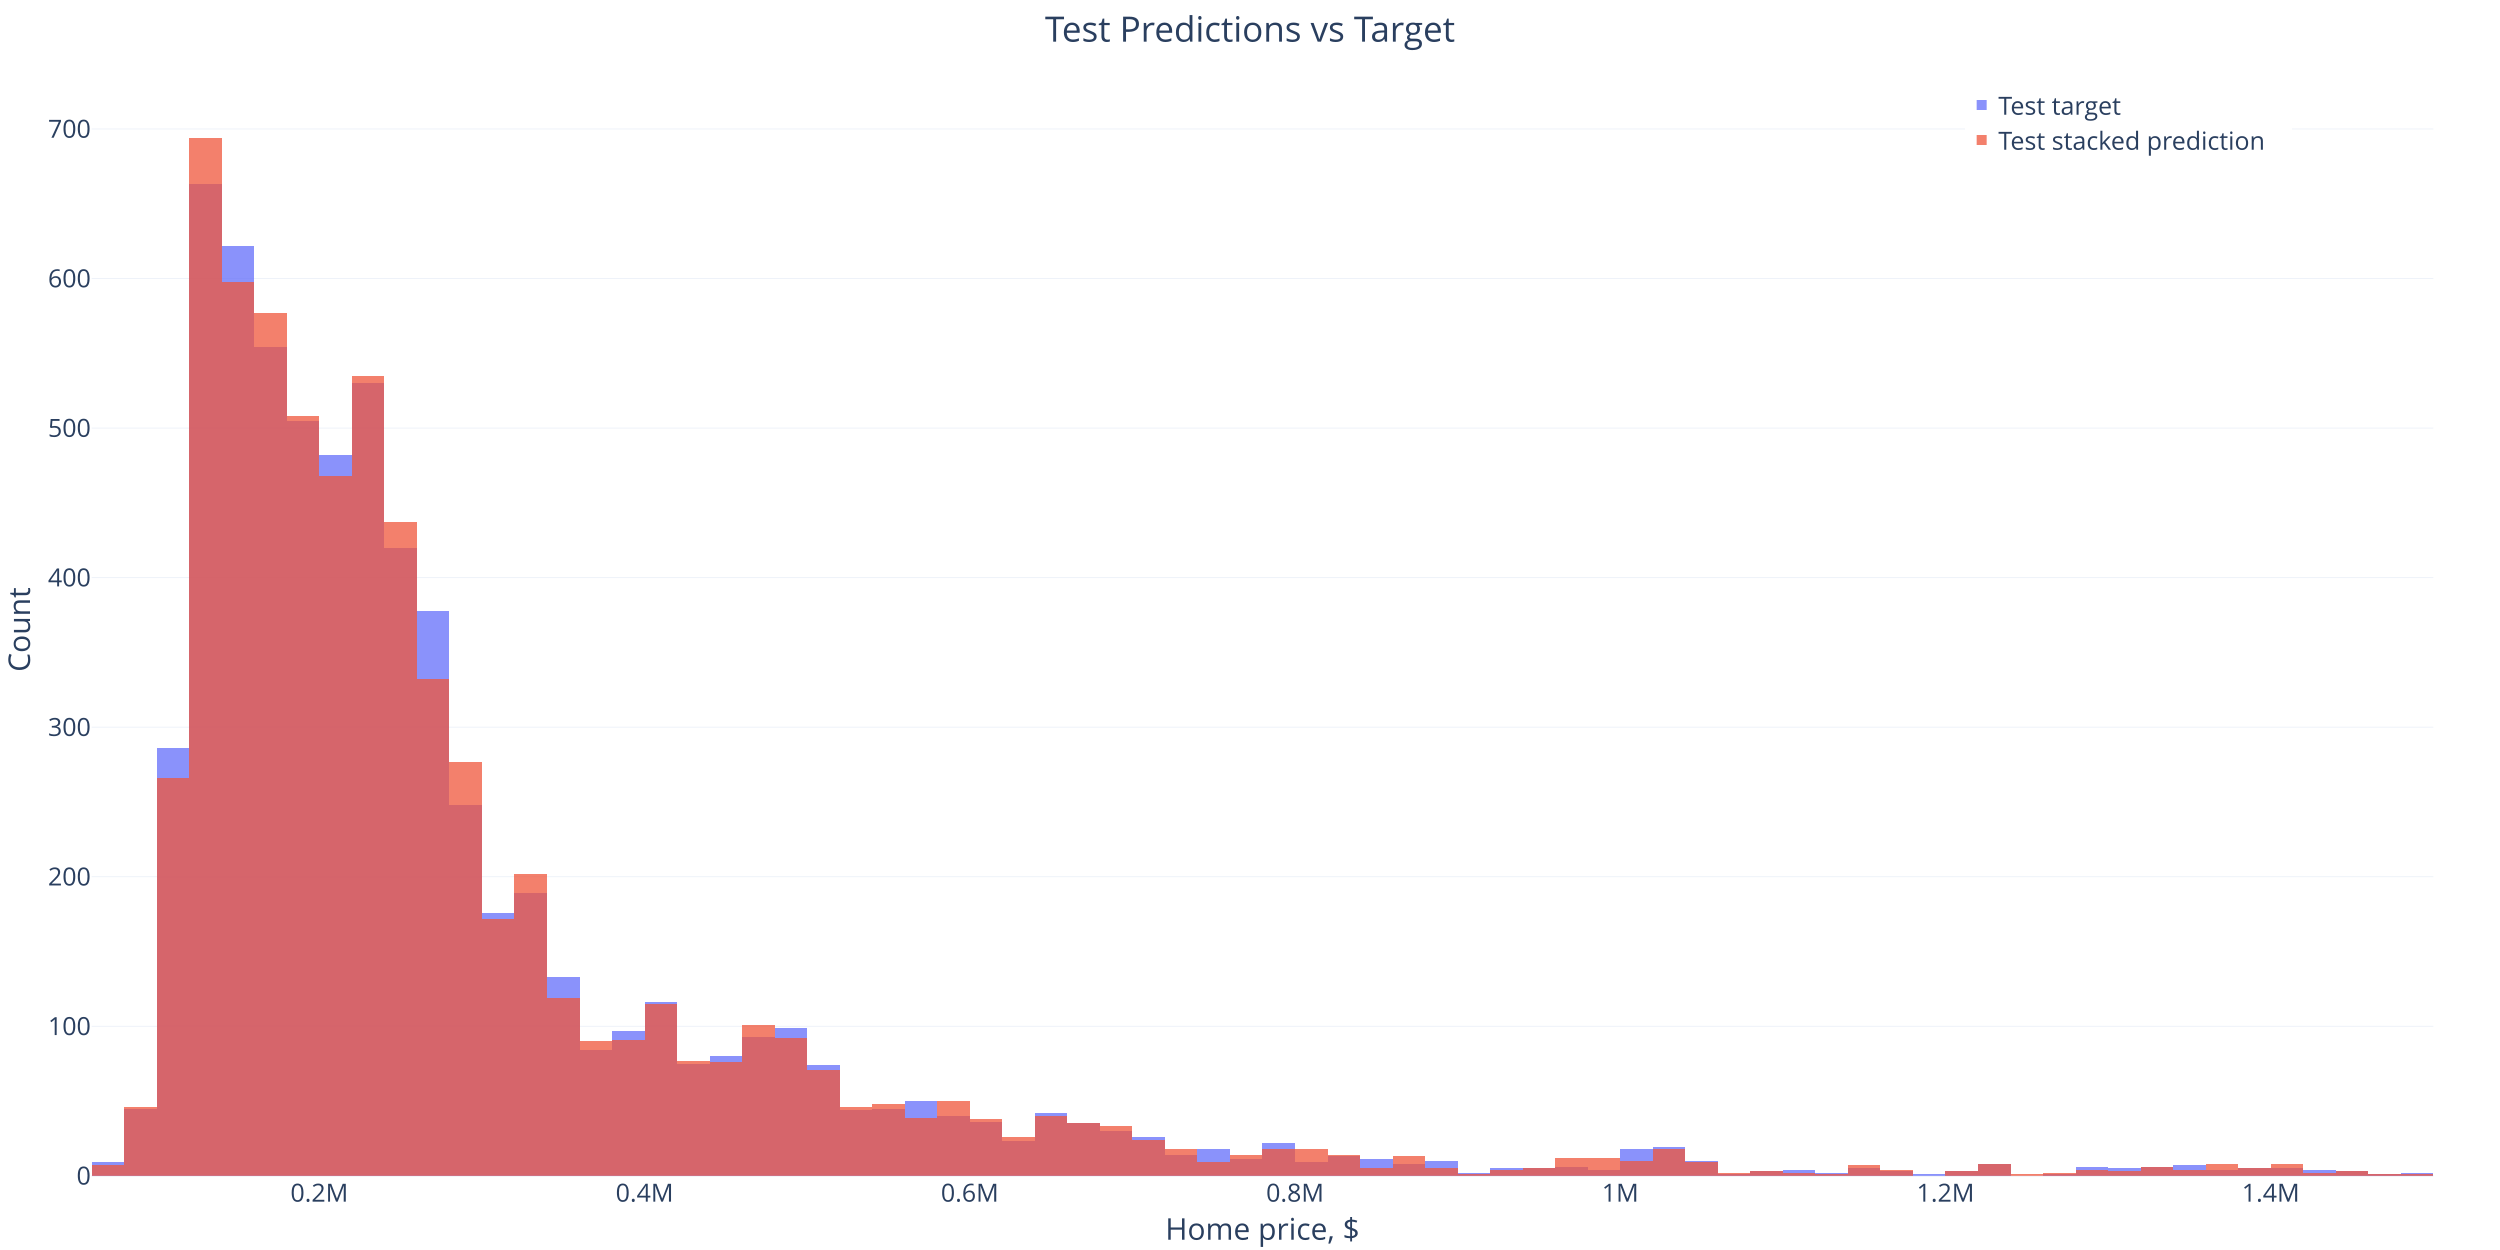
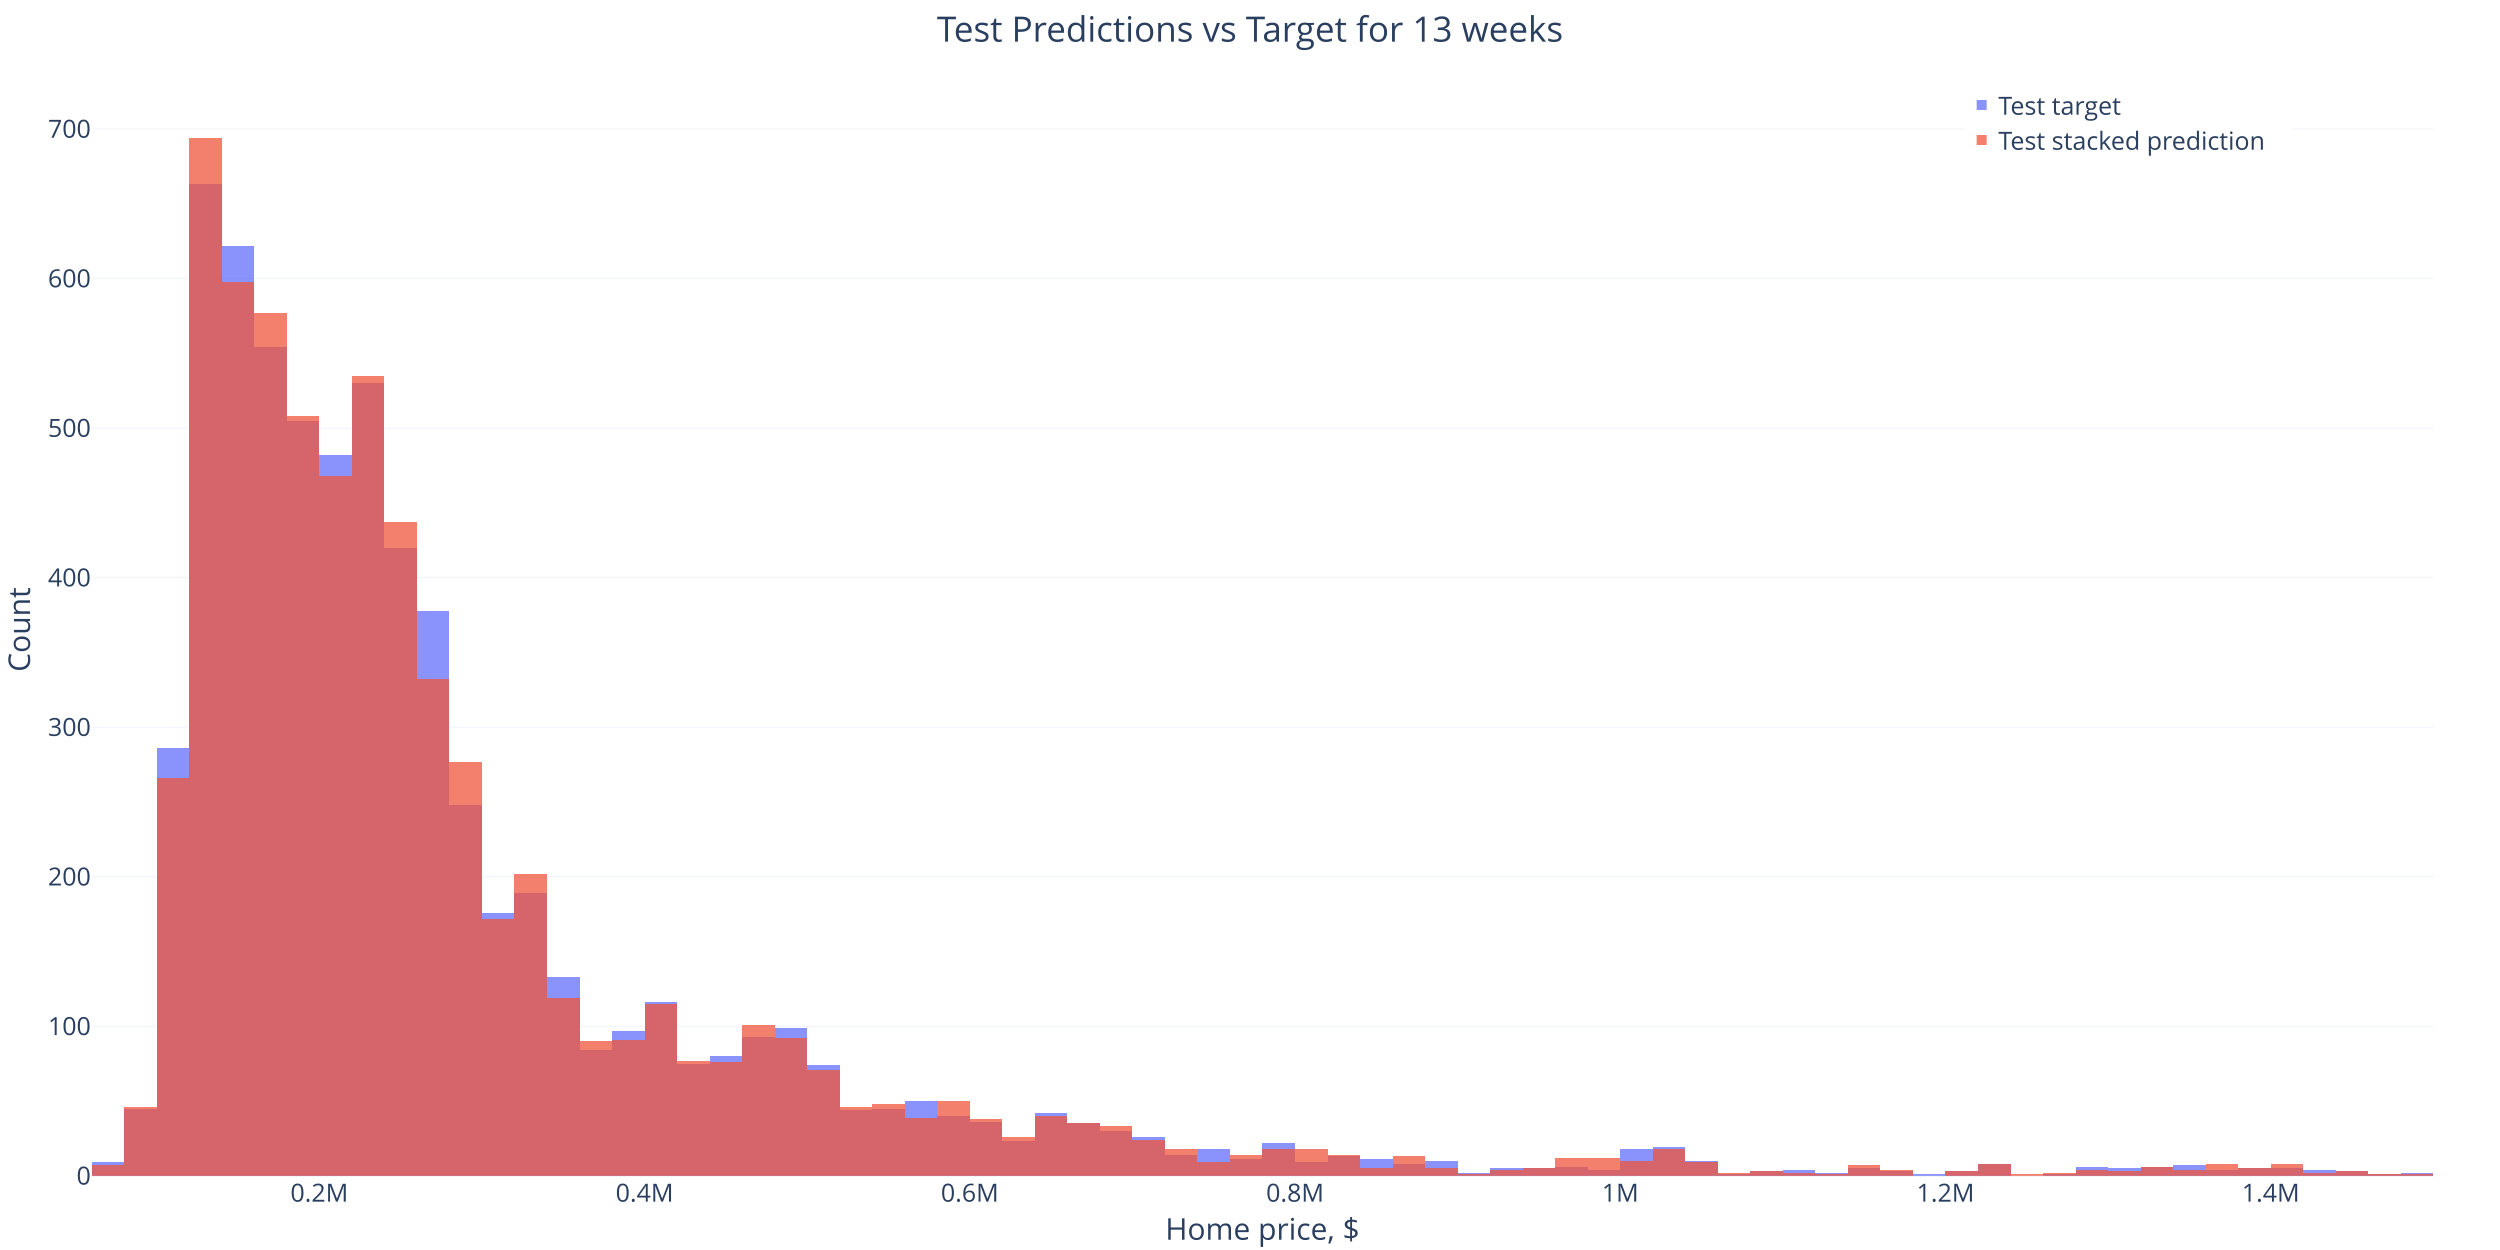
<svg xmlns="http://www.w3.org/2000/svg" class="main-svg" width="18000" height="9000" style="" viewBox="0 0 3000 1500">
  <rect x="0" y="0" width="3000" height="1500" style="fill: rgb(255, 255, 255); fill-opacity: 1;" />
-   <defs id="defs-55de74">
+   <defs id="defs-4c6f4a">
    <g class="clips">
-       <clipPath id="clip55de74xyplot" class="plotclip">
+       <clipPath id="clip4c6f4axyplot" class="plotclip">
        <rect width="2810" height="1311" />
      </clipPath>
-       <clipPath class="axesclip" id="clip55de74x">
+       <clipPath class="axesclip" id="clip4c6f4ax">
        <rect x="110" y="0" width="2810" height="1500" />
      </clipPath>
-       <clipPath class="axesclip" id="clip55de74y">
+       <clipPath class="axesclip" id="clip4c6f4ay">
        <rect x="0" y="100" width="3000" height="1311" />
      </clipPath>
-       <clipPath class="axesclip" id="clip55de74xy">
+       <clipPath class="axesclip" id="clip4c6f4axy">
        <rect x="110" y="100" width="2810" height="1311" />
      </clipPath>
    </g>
    <g class="gradients" />
    <g class="patterns" />
  </defs>
  <g class="bglayer" />
  <g class="layer-below">
    <g class="imagelayer" />
    <g class="shapelayer" />
  </g>
  <g class="cartesianlayer">
    <g class="subplot xy">
      <g class="layer-subplot">
        <g class="shapelayer" />
        <g class="imagelayer" />
      </g>
      <g class="minor-gridlayer">
        <g class="x" />
        <g class="y" />
      </g>
      <g class="gridlayer">
        <g class="x" />
        <g class="y">
          <path class="ygrid crisp" transform="translate(0,1231.54)" d="M110,0h2810" style="stroke: rgb(235, 240, 248); stroke-opacity: 1; stroke-width: 1px;" />
          <path class="ygrid crisp" transform="translate(0,1052.08)" d="M110,0h2810" style="stroke: rgb(235, 240, 248); stroke-opacity: 1; stroke-width: 1px;" />
          <path class="ygrid crisp" transform="translate(0,872.62)" d="M110,0h2810" style="stroke: rgb(235, 240, 248); stroke-opacity: 1; stroke-width: 1px;" />
          <path class="ygrid crisp" transform="translate(0,693.16)" d="M110,0h2810" style="stroke: rgb(235, 240, 248); stroke-opacity: 1; stroke-width: 1px;" />
          <path class="ygrid crisp" transform="translate(0,513.7)" d="M110,0h2810" style="stroke: rgb(235, 240, 248); stroke-opacity: 1; stroke-width: 1px;" />
          <path class="ygrid crisp" transform="translate(0,334.24)" d="M110,0h2810" style="stroke: rgb(235, 240, 248); stroke-opacity: 1; stroke-width: 1px;" />
          <path class="ygrid crisp" transform="translate(0,154.78)" d="M110,0h2810" style="stroke: rgb(235, 240, 248); stroke-opacity: 1; stroke-width: 1px;" />
        </g>
      </g>
      <g class="zerolinelayer">
        <path class="yzl zl crisp" transform="translate(0,1411)" d="M110,0h2810" style="stroke: rgb(235, 240, 248); stroke-opacity: 1; stroke-width: 2px;" />
      </g>
      <path class="xlines-below" />
      <path class="ylines-below" />
      <g class="overlines-below" />
      <g class="xaxislayer-below" />
      <g class="yaxislayer-below" />
      <g class="overaxes-below" />
-       <g class="plot" transform="translate(110,100)" clip-path="url(#clip55de74xyplot)">
+       <g class="plot" transform="translate(110,100)" clip-path="url(#clip4c6f4axyplot)">
        <g class="barlayer mlayer">
          <g class="trace bars" shape-rendering="crispEdges" style="opacity: 0.75;">
            <g class="points">
              <g class="point">
                <path d="M0,1311V1294.85H39.03V1311Z" style="vector-effect: none; opacity: 1; stroke-width: 0px; fill: rgb(99, 110, 250); fill-opacity: 1;" />
              </g>
              <g class="point">
                <path d="M39.03,1311V1230.24H78.06V1311Z" style="vector-effect: none; opacity: 1; stroke-width: 0px; fill: rgb(99, 110, 250); fill-opacity: 1;" />
              </g>
              <g class="point">
                <path d="M78.06,1311V797.75H117.08V1311Z" style="vector-effect: none; opacity: 1; stroke-width: 0px; fill: rgb(99, 110, 250); fill-opacity: 1;" />
              </g>
              <g class="point">
                <path d="M117.08,1311V121.18H156.11V1311Z" style="vector-effect: none; opacity: 1; stroke-width: 0px; fill: rgb(99, 110, 250); fill-opacity: 1;" />
              </g>
              <g class="point">
                <path d="M156.11,1311V194.76H195.14V1311Z" style="vector-effect: none; opacity: 1; stroke-width: 0px; fill: rgb(99, 110, 250); fill-opacity: 1;" />
              </g>
              <g class="point">
                <path d="M195.14,1311V316.79H234.17V1311Z" style="vector-effect: none; opacity: 1; stroke-width: 0px; fill: rgb(99, 110, 250); fill-opacity: 1;" />
              </g>
              <g class="point">
                <path d="M234.17,1311V404.73H273.19V1311Z" style="vector-effect: none; opacity: 1; stroke-width: 0px; fill: rgb(99, 110, 250); fill-opacity: 1;" />
              </g>
              <g class="point">
                <path d="M273.19,1311V446H312.22V1311Z" style="vector-effect: none; opacity: 1; stroke-width: 0px; fill: rgb(99, 110, 250); fill-opacity: 1;" />
              </g>
              <g class="point">
                <path d="M312.22,1311V359.86H351.25V1311Z" style="vector-effect: none; opacity: 1; stroke-width: 0px; fill: rgb(99, 110, 250); fill-opacity: 1;" />
              </g>
              <g class="point">
                <path d="M351.25,1311V557.27H390.28V1311Z" style="vector-effect: none; opacity: 1; stroke-width: 0px; fill: rgb(99, 110, 250); fill-opacity: 1;" />
              </g>
              <g class="point">
                <path d="M390.28,1311V632.64H429.31V1311Z" style="vector-effect: none; opacity: 1; stroke-width: 0px; fill: rgb(99, 110, 250); fill-opacity: 1;" />
              </g>
              <g class="point">
                <path d="M429.31,1311V865.94H468.33V1311Z" style="vector-effect: none; opacity: 1; stroke-width: 0px; fill: rgb(99, 110, 250); fill-opacity: 1;" />
              </g>
              <g class="point">
                <path d="M468.33,1311V995.15H507.36V1311Z" style="vector-effect: none; opacity: 1; stroke-width: 0px; fill: rgb(99, 110, 250); fill-opacity: 1;" />
              </g>
              <g class="point">
                <path d="M507.36,1311V971.82H546.39V1311Z" style="vector-effect: none; opacity: 1; stroke-width: 0px; fill: rgb(99, 110, 250); fill-opacity: 1;" />
              </g>
              <g class="point">
                <path d="M546.39,1311V1072.32H585.42V1311Z" style="vector-effect: none; opacity: 1; stroke-width: 0px; fill: rgb(99, 110, 250); fill-opacity: 1;" />
              </g>
              <g class="point">
                <path d="M585.42,1311V1160.25H624.44V1311Z" style="vector-effect: none; opacity: 1; stroke-width: 0px; fill: rgb(99, 110, 250); fill-opacity: 1;" />
              </g>
              <g class="point">
                <path d="M624.44,1311V1136.92H663.47V1311Z" style="vector-effect: none; opacity: 1; stroke-width: 0px; fill: rgb(99, 110, 250); fill-opacity: 1;" />
              </g>
              <g class="point">
                <path d="M663.47,1311V1102.83H702.5V1311Z" style="vector-effect: none; opacity: 1; stroke-width: 0px; fill: rgb(99, 110, 250); fill-opacity: 1;" />
              </g>
              <g class="point">
                <path d="M702.5,1311V1176.41H741.53V1311Z" style="vector-effect: none; opacity: 1; stroke-width: 0px; fill: rgb(99, 110, 250); fill-opacity: 1;" />
              </g>
              <g class="point">
                <path d="M741.53,1311V1167.43H780.56V1311Z" style="vector-effect: none; opacity: 1; stroke-width: 0px; fill: rgb(99, 110, 250); fill-opacity: 1;" />
              </g>
              <g class="point">
                <path d="M780.56,1311V1144.1H819.58V1311Z" style="vector-effect: none; opacity: 1; stroke-width: 0px; fill: rgb(99, 110, 250); fill-opacity: 1;" />
              </g>
              <g class="point">
                <path d="M819.58,1311V1133.33H858.61V1311Z" style="vector-effect: none; opacity: 1; stroke-width: 0px; fill: rgb(99, 110, 250); fill-opacity: 1;" />
              </g>
              <g class="point">
                <path d="M858.61,1311V1178.2H897.64V1311Z" style="vector-effect: none; opacity: 1; stroke-width: 0px; fill: rgb(99, 110, 250); fill-opacity: 1;" />
              </g>
              <g class="point">
                <path d="M897.64,1311V1232.04H936.67V1311Z" style="vector-effect: none; opacity: 1; stroke-width: 0px; fill: rgb(99, 110, 250); fill-opacity: 1;" />
              </g>
              <g class="point">
                <path d="M936.67,1311V1230.24H975.69V1311Z" style="vector-effect: none; opacity: 1; stroke-width: 0px; fill: rgb(99, 110, 250); fill-opacity: 1;" />
              </g>
              <g class="point">
                <path d="M975.69,1311V1221.27H1014.72V1311Z" style="vector-effect: none; opacity: 1; stroke-width: 0px; fill: rgb(99, 110, 250); fill-opacity: 1;" />
              </g>
              <g class="point">
                <path d="M1014.72,1311V1239.22H1053.75V1311Z" style="vector-effect: none; opacity: 1; stroke-width: 0px; fill: rgb(99, 110, 250); fill-opacity: 1;" />
              </g>
              <g class="point">
                <path d="M1053.75,1311V1246.39H1092.78V1311Z" style="vector-effect: none; opacity: 1; stroke-width: 0px; fill: rgb(99, 110, 250); fill-opacity: 1;" />
              </g>
              <g class="point">
                <path d="M1092.78,1311V1269.72H1131.81V1311Z" style="vector-effect: none; opacity: 1; stroke-width: 0px; fill: rgb(99, 110, 250); fill-opacity: 1;" />
              </g>
              <g class="point">
                <path d="M1131.81,1311V1235.63H1170.83V1311Z" style="vector-effect: none; opacity: 1; stroke-width: 0px; fill: rgb(99, 110, 250); fill-opacity: 1;" />
              </g>
              <g class="point">
                <path d="M1170.83,1311V1248.19H1209.86V1311Z" style="vector-effect: none; opacity: 1; stroke-width: 0px; fill: rgb(99, 110, 250); fill-opacity: 1;" />
              </g>
              <g class="point">
                <path d="M1209.86,1311V1257.16H1248.89V1311Z" style="vector-effect: none; opacity: 1; stroke-width: 0px; fill: rgb(99, 110, 250); fill-opacity: 1;" />
              </g>
              <g class="point">
                <path d="M1248.89,1311V1264.34H1287.92V1311Z" style="vector-effect: none; opacity: 1; stroke-width: 0px; fill: rgb(99, 110, 250); fill-opacity: 1;" />
              </g>
              <g class="point">
                <path d="M1287.92,1311V1285.88H1326.94V1311Z" style="vector-effect: none; opacity: 1; stroke-width: 0px; fill: rgb(99, 110, 250); fill-opacity: 1;" />
              </g>
              <g class="point">
                <path d="M1326.94,1311V1278.7H1365.97V1311Z" style="vector-effect: none; opacity: 1; stroke-width: 0px; fill: rgb(99, 110, 250); fill-opacity: 1;" />
              </g>
              <g class="point">
                <path d="M1365.97,1311V1291.26H1405V1311Z" style="vector-effect: none; opacity: 1; stroke-width: 0px; fill: rgb(99, 110, 250); fill-opacity: 1;" />
              </g>
              <g class="point">
                <path d="M1405,1311V1271.52H1444.03V1311Z" style="vector-effect: none; opacity: 1; stroke-width: 0px; fill: rgb(99, 110, 250); fill-opacity: 1;" />
              </g>
              <g class="point">
                <path d="M1444.03,1311V1294.85H1483.06V1311Z" style="vector-effect: none; opacity: 1; stroke-width: 0px; fill: rgb(99, 110, 250); fill-opacity: 1;" />
              </g>
              <g class="point">
                <path d="M1483.06,1311V1287.67H1522.08V1311Z" style="vector-effect: none; opacity: 1; stroke-width: 0px; fill: rgb(99, 110, 250); fill-opacity: 1;" />
              </g>
              <g class="point">
                <path d="M1522.08,1311V1291.26H1561.11V1311Z" style="vector-effect: none; opacity: 1; stroke-width: 0px; fill: rgb(99, 110, 250); fill-opacity: 1;" />
              </g>
              <g class="point">
                <path d="M1561.11,1311V1296.64H1600.14V1311Z" style="vector-effect: none; opacity: 1; stroke-width: 0px; fill: rgb(99, 110, 250); fill-opacity: 1;" />
              </g>
              <g class="point">
                <path d="M1600.14,1311V1293.05H1639.17V1311Z" style="vector-effect: none; opacity: 1; stroke-width: 0px; fill: rgb(99, 110, 250); fill-opacity: 1;" />
              </g>
              <g class="point">
                <path d="M1639.17,1311V1307.41H1678.19V1311Z" style="vector-effect: none; opacity: 1; stroke-width: 0px; fill: rgb(99, 110, 250); fill-opacity: 1;" />
              </g>
              <g class="point">
                <path d="M1678.19,1311V1302.03H1717.22V1311Z" style="vector-effect: none; opacity: 1; stroke-width: 0px; fill: rgb(99, 110, 250); fill-opacity: 1;" />
              </g>
              <g class="point">
                <path d="M1717.22,1311V1302.03H1756.25V1311Z" style="vector-effect: none; opacity: 1; stroke-width: 0px; fill: rgb(99, 110, 250); fill-opacity: 1;" />
              </g>
              <g class="point">
                <path d="M1756.25,1311V1300.23H1795.28V1311Z" style="vector-effect: none; opacity: 1; stroke-width: 0px; fill: rgb(99, 110, 250); fill-opacity: 1;" />
              </g>
              <g class="point">
                <path d="M1795.28,1311V1303.82H1834.31V1311Z" style="vector-effect: none; opacity: 1; stroke-width: 0px; fill: rgb(99, 110, 250); fill-opacity: 1;" />
              </g>
              <g class="point">
                <path d="M1834.31,1311V1278.7H1873.33V1311Z" style="vector-effect: none; opacity: 1; stroke-width: 0px; fill: rgb(99, 110, 250); fill-opacity: 1;" />
              </g>
              <g class="point">
                <path d="M1873.33,1311V1276.9H1912.36V1311Z" style="vector-effect: none; opacity: 1; stroke-width: 0px; fill: rgb(99, 110, 250); fill-opacity: 1;" />
              </g>
              <g class="point">
                <path d="M1912.36,1311V1293.05H1951.39V1311Z" style="vector-effect: none; opacity: 1; stroke-width: 0px; fill: rgb(99, 110, 250); fill-opacity: 1;" />
              </g>
              <g class="point">
                <path d="M1951.39,1311V1309.21H1990.42V1311Z" style="vector-effect: none; opacity: 1; stroke-width: 0px; fill: rgb(99, 110, 250); fill-opacity: 1;" />
              </g>
              <g class="point">
                <path d="M1990.42,1311V1305.62H2029.44V1311Z" style="vector-effect: none; opacity: 1; stroke-width: 0px; fill: rgb(99, 110, 250); fill-opacity: 1;" />
              </g>
              <g class="point">
                <path d="M2029.44,1311V1303.82H2068.47V1311Z" style="vector-effect: none; opacity: 1; stroke-width: 0px; fill: rgb(99, 110, 250); fill-opacity: 1;" />
              </g>
              <g class="point">
                <path d="M2068.47,1311V1307.41H2107.5V1311Z" style="vector-effect: none; opacity: 1; stroke-width: 0px; fill: rgb(99, 110, 250); fill-opacity: 1;" />
              </g>
              <g class="point">
                <path d="M2107.5,1311V1302.03H2146.53V1311Z" style="vector-effect: none; opacity: 1; stroke-width: 0px; fill: rgb(99, 110, 250); fill-opacity: 1;" />
              </g>
              <g class="point">
                <path d="M2146.53,1311V1305.62H2185.56V1311Z" style="vector-effect: none; opacity: 1; stroke-width: 0px; fill: rgb(99, 110, 250); fill-opacity: 1;" />
              </g>
              <g class="point">
                <path d="M2185.56,1311V1309.21H2224.58V1311Z" style="vector-effect: none; opacity: 1; stroke-width: 0px; fill: rgb(99, 110, 250); fill-opacity: 1;" />
              </g>
              <g class="point">
                <path d="M2224.58,1311V1305.62H2263.61V1311Z" style="vector-effect: none; opacity: 1; stroke-width: 0px; fill: rgb(99, 110, 250); fill-opacity: 1;" />
              </g>
              <g class="point">
                <path d="M2263.61,1311V1296.64H2302.64V1311Z" style="vector-effect: none; opacity: 1; stroke-width: 0px; fill: rgb(99, 110, 250); fill-opacity: 1;" />
              </g>
              <g class="point">
                <path d="M0,0Z" style="vector-effect: none; opacity: 1; stroke-width: 0px; fill: rgb(99, 110, 250); fill-opacity: 1;" />
              </g>
              <g class="point">
                <path d="M2341.67,1311V1309.21H2380.69V1311Z" style="vector-effect: none; opacity: 1; stroke-width: 0px; fill: rgb(99, 110, 250); fill-opacity: 1;" />
              </g>
              <g class="point">
                <path d="M2380.69,1311V1300.23H2419.72V1311Z" style="vector-effect: none; opacity: 1; stroke-width: 0px; fill: rgb(99, 110, 250); fill-opacity: 1;" />
              </g>
              <g class="point">
                <path d="M2419.72,1311V1302.03H2458.75V1311Z" style="vector-effect: none; opacity: 1; stroke-width: 0px; fill: rgb(99, 110, 250); fill-opacity: 1;" />
              </g>
              <g class="point">
                <path d="M2458.75,1311V1300.23H2497.78V1311Z" style="vector-effect: none; opacity: 1; stroke-width: 0px; fill: rgb(99, 110, 250); fill-opacity: 1;" />
              </g>
              <g class="point">
                <path d="M2497.78,1311V1298.44H2536.81V1311Z" style="vector-effect: none; opacity: 1; stroke-width: 0px; fill: rgb(99, 110, 250); fill-opacity: 1;" />
              </g>
              <g class="point">
                <path d="M2536.81,1311V1303.82H2575.83V1311Z" style="vector-effect: none; opacity: 1; stroke-width: 0px; fill: rgb(99, 110, 250); fill-opacity: 1;" />
              </g>
              <g class="point">
                <path d="M2575.83,1311V1302.03H2614.86V1311Z" style="vector-effect: none; opacity: 1; stroke-width: 0px; fill: rgb(99, 110, 250); fill-opacity: 1;" />
              </g>
              <g class="point">
                <path d="M2614.86,1311V1302.03H2653.89V1311Z" style="vector-effect: none; opacity: 1; stroke-width: 0px; fill: rgb(99, 110, 250); fill-opacity: 1;" />
              </g>
              <g class="point">
                <path d="M2653.89,1311V1303.82H2692.92V1311Z" style="vector-effect: none; opacity: 1; stroke-width: 0px; fill: rgb(99, 110, 250); fill-opacity: 1;" />
              </g>
              <g class="point">
                <path d="M2692.92,1311V1305.62H2731.94V1311Z" style="vector-effect: none; opacity: 1; stroke-width: 0px; fill: rgb(99, 110, 250); fill-opacity: 1;" />
              </g>
              <g class="point">
                <path d="M2731.94,1311V1309.21H2770.97V1311Z" style="vector-effect: none; opacity: 1; stroke-width: 0px; fill: rgb(99, 110, 250); fill-opacity: 1;" />
              </g>
              <g class="point">
                <path d="M2770.97,1311V1307.41H2810V1311Z" style="vector-effect: none; opacity: 1; stroke-width: 0px; fill: rgb(99, 110, 250); fill-opacity: 1;" />
              </g>
            </g>
          </g>
          <g class="trace bars" shape-rendering="crispEdges" style="opacity: 0.75;">
            <g class="points">
              <g class="point">
                <path d="M0,1311V1298.44H39.03V1311Z" style="vector-effect: none; opacity: 1; stroke-width: 0px; fill: rgb(239, 85, 59); fill-opacity: 1;" />
              </g>
              <g class="point">
                <path d="M39.03,1311V1228.45H78.06V1311Z" style="vector-effect: none; opacity: 1; stroke-width: 0px; fill: rgb(239, 85, 59); fill-opacity: 1;" />
              </g>
              <g class="point">
                <path d="M78.06,1311V833.64H117.08V1311Z" style="vector-effect: none; opacity: 1; stroke-width: 0px; fill: rgb(239, 85, 59); fill-opacity: 1;" />
              </g>
              <g class="point">
                <path d="M117.08,1311V65.55H156.11V1311Z" style="vector-effect: none; opacity: 1; stroke-width: 0px; fill: rgb(239, 85, 59); fill-opacity: 1;" />
              </g>
              <g class="point">
                <path d="M156.11,1311V237.83H195.14V1311Z" style="vector-effect: none; opacity: 1; stroke-width: 0px; fill: rgb(239, 85, 59); fill-opacity: 1;" />
              </g>
              <g class="point">
                <path d="M195.14,1311V275.52H234.17V1311Z" style="vector-effect: none; opacity: 1; stroke-width: 0px; fill: rgb(239, 85, 59); fill-opacity: 1;" />
              </g>
              <g class="point">
                <path d="M234.17,1311V399.34H273.19V1311Z" style="vector-effect: none; opacity: 1; stroke-width: 0px; fill: rgb(239, 85, 59); fill-opacity: 1;" />
              </g>
              <g class="point">
                <path d="M273.19,1311V471.13H312.22V1311Z" style="vector-effect: none; opacity: 1; stroke-width: 0px; fill: rgb(239, 85, 59); fill-opacity: 1;" />
              </g>
              <g class="point">
                <path d="M312.22,1311V350.89H351.25V1311Z" style="vector-effect: none; opacity: 1; stroke-width: 0px; fill: rgb(239, 85, 59); fill-opacity: 1;" />
              </g>
              <g class="point">
                <path d="M351.25,1311V526.76H390.28V1311Z" style="vector-effect: none; opacity: 1; stroke-width: 0px; fill: rgb(239, 85, 59); fill-opacity: 1;" />
              </g>
              <g class="point">
                <path d="M390.28,1311V715.19H429.31V1311Z" style="vector-effect: none; opacity: 1; stroke-width: 0px; fill: rgb(239, 85, 59); fill-opacity: 1;" />
              </g>
              <g class="point">
                <path d="M429.31,1311V813.9H468.33V1311Z" style="vector-effect: none; opacity: 1; stroke-width: 0px; fill: rgb(239, 85, 59); fill-opacity: 1;" />
              </g>
              <g class="point">
                <path d="M468.33,1311V1002.33H507.36V1311Z" style="vector-effect: none; opacity: 1; stroke-width: 0px; fill: rgb(239, 85, 59); fill-opacity: 1;" />
              </g>
              <g class="point">
                <path d="M507.36,1311V948.49H546.39V1311Z" style="vector-effect: none; opacity: 1; stroke-width: 0px; fill: rgb(239, 85, 59); fill-opacity: 1;" />
              </g>
              <g class="point">
                <path d="M546.39,1311V1097.44H585.42V1311Z" style="vector-effect: none; opacity: 1; stroke-width: 0px; fill: rgb(239, 85, 59); fill-opacity: 1;" />
              </g>
              <g class="point">
                <path d="M585.42,1311V1149.49H624.44V1311Z" style="vector-effect: none; opacity: 1; stroke-width: 0px; fill: rgb(239, 85, 59); fill-opacity: 1;" />
              </g>
              <g class="point">
                <path d="M624.44,1311V1147.69H663.47V1311Z" style="vector-effect: none; opacity: 1; stroke-width: 0px; fill: rgb(239, 85, 59); fill-opacity: 1;" />
              </g>
              <g class="point">
                <path d="M663.47,1311V1104.62H702.5V1311Z" style="vector-effect: none; opacity: 1; stroke-width: 0px; fill: rgb(239, 85, 59); fill-opacity: 1;" />
              </g>
              <g class="point">
                <path d="M702.5,1311V1172.82H741.53V1311Z" style="vector-effect: none; opacity: 1; stroke-width: 0px; fill: rgb(239, 85, 59); fill-opacity: 1;" />
              </g>
              <g class="point">
                <path d="M741.53,1311V1174.61H780.56V1311Z" style="vector-effect: none; opacity: 1; stroke-width: 0px; fill: rgb(239, 85, 59); fill-opacity: 1;" />
              </g>
              <g class="point">
                <path d="M780.56,1311V1129.75H819.58V1311Z" style="vector-effect: none; opacity: 1; stroke-width: 0px; fill: rgb(239, 85, 59); fill-opacity: 1;" />
              </g>
              <g class="point">
                <path d="M819.58,1311V1145.9H858.61V1311Z" style="vector-effect: none; opacity: 1; stroke-width: 0px; fill: rgb(239, 85, 59); fill-opacity: 1;" />
              </g>
              <g class="point">
                <path d="M858.61,1311V1183.58H897.64V1311Z" style="vector-effect: none; opacity: 1; stroke-width: 0px; fill: rgb(239, 85, 59); fill-opacity: 1;" />
              </g>
              <g class="point">
                <path d="M897.64,1311V1228.45H936.67V1311Z" style="vector-effect: none; opacity: 1; stroke-width: 0px; fill: rgb(239, 85, 59); fill-opacity: 1;" />
              </g>
              <g class="point">
                <path d="M936.67,1311V1224.86H975.69V1311Z" style="vector-effect: none; opacity: 1; stroke-width: 0px; fill: rgb(239, 85, 59); fill-opacity: 1;" />
              </g>
              <g class="point">
                <path d="M975.69,1311V1241.01H1014.72V1311Z" style="vector-effect: none; opacity: 1; stroke-width: 0px; fill: rgb(239, 85, 59); fill-opacity: 1;" />
              </g>
              <g class="point">
                <path d="M1014.72,1311V1221.27H1053.75V1311Z" style="vector-effect: none; opacity: 1; stroke-width: 0px; fill: rgb(239, 85, 59); fill-opacity: 1;" />
              </g>
              <g class="point">
                <path d="M1053.75,1311V1242.81H1092.78V1311Z" style="vector-effect: none; opacity: 1; stroke-width: 0px; fill: rgb(239, 85, 59); fill-opacity: 1;" />
              </g>
              <g class="point">
                <path d="M1092.78,1311V1264.34H1131.81V1311Z" style="vector-effect: none; opacity: 1; stroke-width: 0px; fill: rgb(239, 85, 59); fill-opacity: 1;" />
              </g>
              <g class="point">
                <path d="M1131.81,1311V1239.22H1170.83V1311Z" style="vector-effect: none; opacity: 1; stroke-width: 0px; fill: rgb(239, 85, 59); fill-opacity: 1;" />
              </g>
              <g class="point">
                <path d="M1170.83,1311V1248.19H1209.86V1311Z" style="vector-effect: none; opacity: 1; stroke-width: 0px; fill: rgb(239, 85, 59); fill-opacity: 1;" />
              </g>
              <g class="point">
                <path d="M1209.86,1311V1251.78H1248.89V1311Z" style="vector-effect: none; opacity: 1; stroke-width: 0px; fill: rgb(239, 85, 59); fill-opacity: 1;" />
              </g>
              <g class="point">
                <path d="M1248.89,1311V1267.93H1287.92V1311Z" style="vector-effect: none; opacity: 1; stroke-width: 0px; fill: rgb(239, 85, 59); fill-opacity: 1;" />
              </g>
              <g class="point">
                <path d="M1287.92,1311V1278.7H1326.94V1311Z" style="vector-effect: none; opacity: 1; stroke-width: 0px; fill: rgb(239, 85, 59); fill-opacity: 1;" />
              </g>
              <g class="point">
                <path d="M1326.94,1311V1294.85H1365.97V1311Z" style="vector-effect: none; opacity: 1; stroke-width: 0px; fill: rgb(239, 85, 59); fill-opacity: 1;" />
              </g>
              <g class="point">
                <path d="M1365.97,1311V1285.88H1405V1311Z" style="vector-effect: none; opacity: 1; stroke-width: 0px; fill: rgb(239, 85, 59); fill-opacity: 1;" />
              </g>
              <g class="point">
                <path d="M1405,1311V1278.7H1444.03V1311Z" style="vector-effect: none; opacity: 1; stroke-width: 0px; fill: rgb(239, 85, 59); fill-opacity: 1;" />
              </g>
              <g class="point">
                <path d="M1444.03,1311V1278.7H1483.06V1311Z" style="vector-effect: none; opacity: 1; stroke-width: 0px; fill: rgb(239, 85, 59); fill-opacity: 1;" />
              </g>
              <g class="point">
                <path d="M1483.06,1311V1285.88H1522.08V1311Z" style="vector-effect: none; opacity: 1; stroke-width: 0px; fill: rgb(239, 85, 59); fill-opacity: 1;" />
              </g>
              <g class="point">
                <path d="M1522.08,1311V1302.03H1561.11V1311Z" style="vector-effect: none; opacity: 1; stroke-width: 0px; fill: rgb(239, 85, 59); fill-opacity: 1;" />
              </g>
              <g class="point">
                <path d="M1561.11,1311V1287.67H1600.14V1311Z" style="vector-effect: none; opacity: 1; stroke-width: 0px; fill: rgb(239, 85, 59); fill-opacity: 1;" />
              </g>
              <g class="point">
                <path d="M1600.14,1311V1302.03H1639.17V1311Z" style="vector-effect: none; opacity: 1; stroke-width: 0px; fill: rgb(239, 85, 59); fill-opacity: 1;" />
              </g>
              <g class="point">
                <path d="M1639.17,1311V1309.21H1678.19V1311Z" style="vector-effect: none; opacity: 1; stroke-width: 0px; fill: rgb(239, 85, 59); fill-opacity: 1;" />
              </g>
              <g class="point">
                <path d="M1678.19,1311V1303.82H1717.22V1311Z" style="vector-effect: none; opacity: 1; stroke-width: 0px; fill: rgb(239, 85, 59); fill-opacity: 1;" />
              </g>
              <g class="point">
                <path d="M1717.22,1311V1302.03H1756.25V1311Z" style="vector-effect: none; opacity: 1; stroke-width: 0px; fill: rgb(239, 85, 59); fill-opacity: 1;" />
              </g>
              <g class="point">
                <path d="M1756.25,1311V1289.46H1795.28V1311Z" style="vector-effect: none; opacity: 1; stroke-width: 0px; fill: rgb(239, 85, 59); fill-opacity: 1;" />
              </g>
              <g class="point">
                <path d="M1795.28,1311V1289.46H1834.31V1311Z" style="vector-effect: none; opacity: 1; stroke-width: 0px; fill: rgb(239, 85, 59); fill-opacity: 1;" />
              </g>
              <g class="point">
                <path d="M1834.31,1311V1293.05H1873.33V1311Z" style="vector-effect: none; opacity: 1; stroke-width: 0px; fill: rgb(239, 85, 59); fill-opacity: 1;" />
              </g>
              <g class="point">
                <path d="M1873.33,1311V1278.7H1912.36V1311Z" style="vector-effect: none; opacity: 1; stroke-width: 0px; fill: rgb(239, 85, 59); fill-opacity: 1;" />
              </g>
              <g class="point">
                <path d="M1912.36,1311V1294.85H1951.39V1311Z" style="vector-effect: none; opacity: 1; stroke-width: 0px; fill: rgb(239, 85, 59); fill-opacity: 1;" />
              </g>
              <g class="point">
                <path d="M1951.39,1311V1307.41H1990.42V1311Z" style="vector-effect: none; opacity: 1; stroke-width: 0px; fill: rgb(239, 85, 59); fill-opacity: 1;" />
              </g>
              <g class="point">
                <path d="M1990.42,1311V1305.62H2029.44V1311Z" style="vector-effect: none; opacity: 1; stroke-width: 0px; fill: rgb(239, 85, 59); fill-opacity: 1;" />
              </g>
              <g class="point">
                <path d="M2029.44,1311V1307.41H2068.47V1311Z" style="vector-effect: none; opacity: 1; stroke-width: 0px; fill: rgb(239, 85, 59); fill-opacity: 1;" />
              </g>
              <g class="point">
                <path d="M2068.47,1311V1309.21H2107.5V1311Z" style="vector-effect: none; opacity: 1; stroke-width: 0px; fill: rgb(239, 85, 59); fill-opacity: 1;" />
              </g>
              <g class="point">
                <path d="M2107.5,1311V1298.44H2146.53V1311Z" style="vector-effect: none; opacity: 1; stroke-width: 0px; fill: rgb(239, 85, 59); fill-opacity: 1;" />
              </g>
              <g class="point">
                <path d="M2146.53,1311V1303.82H2185.56V1311Z" style="vector-effect: none; opacity: 1; stroke-width: 0px; fill: rgb(239, 85, 59); fill-opacity: 1;" />
              </g>
              <g class="point">
                <path d="M0,0Z" style="vector-effect: none; opacity: 1; stroke-width: 0px; fill: rgb(239, 85, 59); fill-opacity: 1;" />
              </g>
              <g class="point">
                <path d="M2224.58,1311V1305.62H2263.61V1311Z" style="vector-effect: none; opacity: 1; stroke-width: 0px; fill: rgb(239, 85, 59); fill-opacity: 1;" />
              </g>
              <g class="point">
                <path d="M2263.61,1311V1296.64H2302.64V1311Z" style="vector-effect: none; opacity: 1; stroke-width: 0px; fill: rgb(239, 85, 59); fill-opacity: 1;" />
              </g>
              <g class="point">
                <path d="M2302.64,1311V1309.21H2341.67V1311Z" style="vector-effect: none; opacity: 1; stroke-width: 0px; fill: rgb(239, 85, 59); fill-opacity: 1;" />
              </g>
              <g class="point">
                <path d="M2341.67,1311V1307.41H2380.69V1311Z" style="vector-effect: none; opacity: 1; stroke-width: 0px; fill: rgb(239, 85, 59); fill-opacity: 1;" />
              </g>
              <g class="point">
                <path d="M2380.69,1311V1303.82H2419.72V1311Z" style="vector-effect: none; opacity: 1; stroke-width: 0px; fill: rgb(239, 85, 59); fill-opacity: 1;" />
              </g>
              <g class="point">
                <path d="M2419.72,1311V1305.62H2458.75V1311Z" style="vector-effect: none; opacity: 1; stroke-width: 0px; fill: rgb(239, 85, 59); fill-opacity: 1;" />
              </g>
              <g class="point">
                <path d="M2458.75,1311V1300.23H2497.78V1311Z" style="vector-effect: none; opacity: 1; stroke-width: 0px; fill: rgb(239, 85, 59); fill-opacity: 1;" />
              </g>
              <g class="point">
                <path d="M2497.78,1311V1303.82H2536.81V1311Z" style="vector-effect: none; opacity: 1; stroke-width: 0px; fill: rgb(239, 85, 59); fill-opacity: 1;" />
              </g>
              <g class="point">
                <path d="M2536.81,1311V1296.64H2575.83V1311Z" style="vector-effect: none; opacity: 1; stroke-width: 0px; fill: rgb(239, 85, 59); fill-opacity: 1;" />
              </g>
              <g class="point">
                <path d="M2575.83,1311V1302.03H2614.86V1311Z" style="vector-effect: none; opacity: 1; stroke-width: 0px; fill: rgb(239, 85, 59); fill-opacity: 1;" />
              </g>
              <g class="point">
                <path d="M2614.86,1311V1296.64H2653.89V1311Z" style="vector-effect: none; opacity: 1; stroke-width: 0px; fill: rgb(239, 85, 59); fill-opacity: 1;" />
              </g>
              <g class="point">
                <path d="M2653.89,1311V1307.41H2692.92V1311Z" style="vector-effect: none; opacity: 1; stroke-width: 0px; fill: rgb(239, 85, 59); fill-opacity: 1;" />
              </g>
              <g class="point">
                <path d="M2692.92,1311V1305.62H2731.94V1311Z" style="vector-effect: none; opacity: 1; stroke-width: 0px; fill: rgb(239, 85, 59); fill-opacity: 1;" />
              </g>
              <g class="point">
                <path d="M2731.94,1311V1309.21H2770.97V1311Z" style="vector-effect: none; opacity: 1; stroke-width: 0px; fill: rgb(239, 85, 59); fill-opacity: 1;" />
              </g>
              <g class="point">
                <path d="M2770.97,1311V1309.21H2810V1311Z" style="vector-effect: none; opacity: 1; stroke-width: 0px; fill: rgb(239, 85, 59); fill-opacity: 1;" />
              </g>
            </g>
          </g>
        </g>
      </g>
      <g class="overplot" />
      <path class="xlines-above crisp" d="M0,0" style="fill: none;" />
      <path class="ylines-above crisp" d="M0,0" style="fill: none;" />
      <g class="overlines-above" />
      <g class="xaxislayer-above">
        <g class="xtick">
          <text text-anchor="middle" x="0" y="1442" transform="translate(383.19,0)" style="font-family: 'Open Sans', verdana, arial, sans-serif; font-size: 30px; fill: rgb(42, 63, 95); fill-opacity: 1; white-space: pre; opacity: 1;">0.2M</text>
        </g>
        <g class="xtick">
          <text text-anchor="middle" x="0" y="1442" style="font-family: 'Open Sans', verdana, arial, sans-serif; font-size: 30px; fill: rgb(42, 63, 95); fill-opacity: 1; white-space: pre; opacity: 1;" transform="translate(773.47,0)">0.4M</text>
        </g>
        <g class="xtick">
          <text text-anchor="middle" x="0" y="1442" style="font-family: 'Open Sans', verdana, arial, sans-serif; font-size: 30px; fill: rgb(42, 63, 95); fill-opacity: 1; white-space: pre; opacity: 1;" transform="translate(1163.75,0)">0.6M</text>
        </g>
        <g class="xtick">
          <text text-anchor="middle" x="0" y="1442" style="font-family: 'Open Sans', verdana, arial, sans-serif; font-size: 30px; fill: rgb(42, 63, 95); fill-opacity: 1; white-space: pre; opacity: 1;" transform="translate(1554.03,0)">0.8M</text>
        </g>
        <g class="xtick">
          <text text-anchor="middle" x="0" y="1442" style="font-family: 'Open Sans', verdana, arial, sans-serif; font-size: 30px; fill: rgb(42, 63, 95); fill-opacity: 1; white-space: pre; opacity: 1;" transform="translate(1944.31,0)">1M</text>
        </g>
        <g class="xtick">
          <text text-anchor="middle" x="0" y="1442" style="font-family: 'Open Sans', verdana, arial, sans-serif; font-size: 30px; fill: rgb(42, 63, 95); fill-opacity: 1; white-space: pre; opacity: 1;" transform="translate(2334.58,0)">1.2M</text>
        </g>
        <g class="xtick">
          <text text-anchor="middle" x="0" y="1442" style="font-family: 'Open Sans', verdana, arial, sans-serif; font-size: 30px; fill: rgb(42, 63, 95); fill-opacity: 1; white-space: pre; opacity: 1;" transform="translate(2724.86,0)">1.4M</text>
        </g>
      </g>
      <g class="yaxislayer-above">
        <g class="ytick">
          <text text-anchor="end" x="109" y="10.5" transform="translate(0,1411)" style="font-family: 'Open Sans', verdana, arial, sans-serif; font-size: 30px; fill: rgb(42, 63, 95); fill-opacity: 1; white-space: pre; opacity: 1;">0</text>
        </g>
        <g class="ytick">
          <text text-anchor="end" x="109" y="10.5" style="font-family: 'Open Sans', verdana, arial, sans-serif; font-size: 30px; fill: rgb(42, 63, 95); fill-opacity: 1; white-space: pre; opacity: 1;" transform="translate(0,1231.54)">100</text>
        </g>
        <g class="ytick">
          <text text-anchor="end" x="109" y="10.5" style="font-family: 'Open Sans', verdana, arial, sans-serif; font-size: 30px; fill: rgb(42, 63, 95); fill-opacity: 1; white-space: pre; opacity: 1;" transform="translate(0,1052.08)">200</text>
        </g>
        <g class="ytick">
          <text text-anchor="end" x="109" y="10.5" style="font-family: 'Open Sans', verdana, arial, sans-serif; font-size: 30px; fill: rgb(42, 63, 95); fill-opacity: 1; white-space: pre; opacity: 1;" transform="translate(0,872.62)">300</text>
        </g>
        <g class="ytick">
          <text text-anchor="end" x="109" y="10.5" style="font-family: 'Open Sans', verdana, arial, sans-serif; font-size: 30px; fill: rgb(42, 63, 95); fill-opacity: 1; white-space: pre; opacity: 1;" transform="translate(0,693.16)">400</text>
        </g>
        <g class="ytick">
          <text text-anchor="end" x="109" y="10.5" style="font-family: 'Open Sans', verdana, arial, sans-serif; font-size: 30px; fill: rgb(42, 63, 95); fill-opacity: 1; white-space: pre; opacity: 1;" transform="translate(0,513.7)">500</text>
        </g>
        <g class="ytick">
          <text text-anchor="end" x="109" y="10.5" style="font-family: 'Open Sans', verdana, arial, sans-serif; font-size: 30px; fill: rgb(42, 63, 95); fill-opacity: 1; white-space: pre; opacity: 1;" transform="translate(0,334.24)">600</text>
        </g>
        <g class="ytick">
          <text text-anchor="end" x="109" y="10.5" style="font-family: 'Open Sans', verdana, arial, sans-serif; font-size: 30px; fill: rgb(42, 63, 95); fill-opacity: 1; white-space: pre; opacity: 1;" transform="translate(0,154.78)">700</text>
        </g>
      </g>
      <g class="overaxes-above" />
    </g>
  </g>
  <g class="polarlayer" />
  <g class="smithlayer" />
  <g class="ternarylayer" />
  <g class="geolayer" />
  <g class="funnelarealayer" />
  <g class="pielayer" />
  <g class="iciclelayer" />
  <g class="treemaplayer" />
  <g class="sunburstlayer" />
  <g class="glimages" />
-   <defs id="topdefs-55de74">
+   <defs id="topdefs-4c6f4a">
    <g class="clips" />
-     <clipPath id="legend55de74">
+     <clipPath id="legend4c6f4a">
      <rect width="392" height="94" x="0" y="0" />
    </clipPath>
  </defs>
  <g class="layer-above">
    <g class="imagelayer" />
    <g class="shapelayer" />
  </g>
  <g class="infolayer">
    <g class="legend" pointer-events="all" transform="translate(2358,100)">
      <rect class="bg" shape-rendering="crispEdges" width="392" height="94" x="0" y="0" style="stroke: rgb(68, 68, 68); stroke-opacity: 1; fill: rgb(255, 255, 255); fill-opacity: 1; stroke-width: 0px;" />
-       <g class="scrollbox" transform="" clip-path="url(#legend55de74)">
+       <g class="scrollbox" transform="" clip-path="url(#legend4c6f4a)">
        <g class="groups">
          <g class="traces" transform="translate(0,26)" style="opacity: 1;">
            <text class="legendtext" text-anchor="start" x="40" y="11.7" style="font-family: 'Open Sans', verdana, arial, sans-serif; font-size: 30px; fill: rgb(42, 63, 95); fill-opacity: 1; white-space: pre;">Test target</text>
            <g class="layers" style="opacity: 0.75;">
              <g class="legendfill" />
              <g class="legendlines" />
              <g class="legendsymbols">
                <g class="legendpoints">
                  <path class="legendundefined" d="M6,6H-6V-6H6Z" transform="translate(20,0)" style="stroke-width: 0px; fill: rgb(99, 110, 250); fill-opacity: 1;" />
                </g>
              </g>
            </g>
            <rect class="legendtoggle" x="0" y="-21" width="386.969" height="42" style="fill: rgb(0, 0, 0); fill-opacity: 0;" />
          </g>
          <g class="traces" transform="translate(0,68)" style="opacity: 1;">
            <text class="legendtext" text-anchor="start" x="40" y="11.7" style="font-family: 'Open Sans', verdana, arial, sans-serif; font-size: 30px; fill: rgb(42, 63, 95); fill-opacity: 1; white-space: pre;">Test stacked prediction</text>
            <g class="layers" style="opacity: 0.75;">
              <g class="legendfill" />
              <g class="legendlines" />
              <g class="legendsymbols">
                <g class="legendpoints">
                  <path class="legendundefined" d="M6,6H-6V-6H6Z" transform="translate(20,0)" style="stroke-width: 0px; fill: rgb(239, 85, 59); fill-opacity: 1;" />
                </g>
              </g>
            </g>
            <rect class="legendtoggle" x="0" y="-21" width="386.969" height="42" style="fill: rgb(0, 0, 0); fill-opacity: 0;" />
          </g>
        </g>
      </g>
      <rect class="scrollbar" rx="20" ry="3" width="0" height="0" x="0" y="0" style="fill: rgb(128, 139, 164); fill-opacity: 1;" />
    </g>
    <g class="g-gtitle">
-       <text class="gtitle" x="1500" y="50" text-anchor="middle" dy="0em" style="font-family: 'Open Sans', verdana, arial, sans-serif; font-size: 42px; fill: rgb(42, 63, 95); opacity: 1; font-weight: normal; white-space: pre;">Test Predictions vs Target</text>
+       <text class="gtitle" x="1500" y="50" text-anchor="middle" dy="0em" style="font-family: 'Open Sans', verdana, arial, sans-serif; font-size: 42px; fill: rgb(42, 63, 95); opacity: 1; font-weight: normal; white-space: pre;">Test Predictions vs Target for 13 weeks</text>
    </g>
    <g class="g-xtitle">
      <text class="xtitle" x="1515" y="1487.7" text-anchor="middle" style="font-family: 'Open Sans', verdana, arial, sans-serif; font-size: 36px; fill: rgb(42, 63, 95); opacity: 1; font-weight: normal; white-space: pre;">Home price, $</text>
    </g>
    <g class="g-ytitle" transform="translate(23.91895,0)">
      <text class="ytitle" transform="rotate(-90,12.08125,755.5)" x="12.081" y="755.5" text-anchor="middle" style="font-family: 'Open Sans', verdana, arial, sans-serif; font-size: 36px; fill: rgb(42, 63, 95); opacity: 1; font-weight: normal; white-space: pre;">Count</text>
    </g>
  </g>
</svg>
